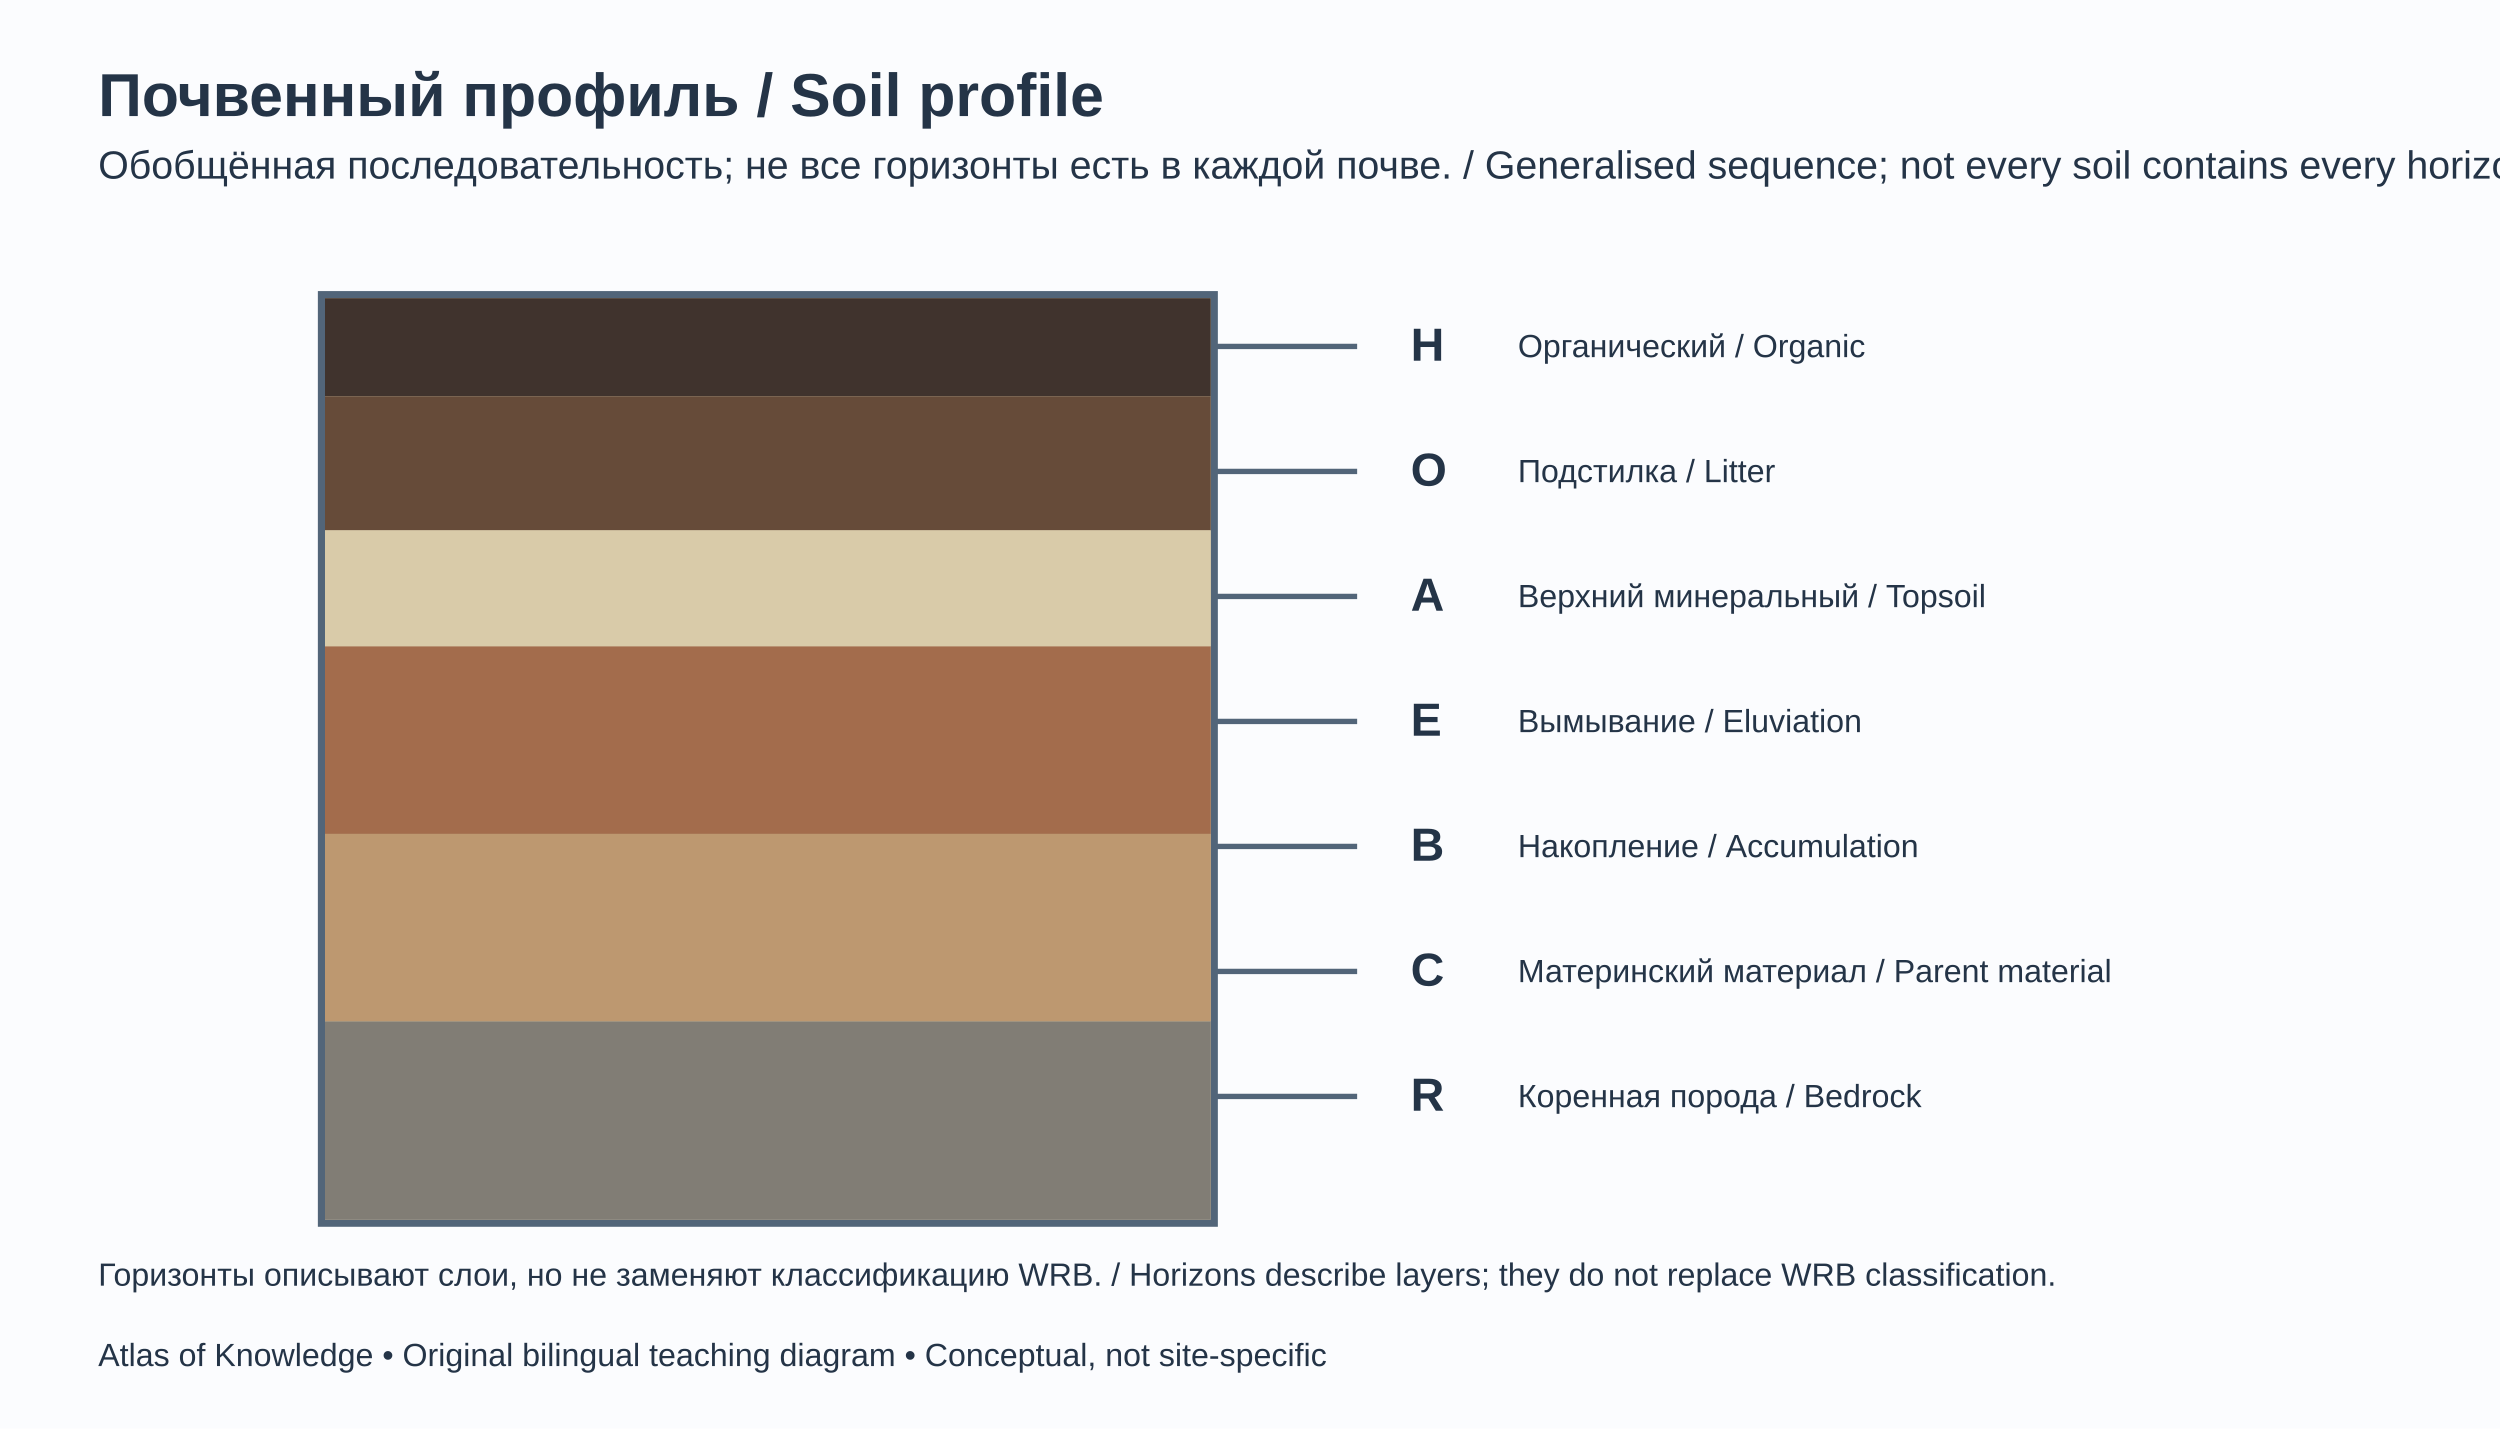
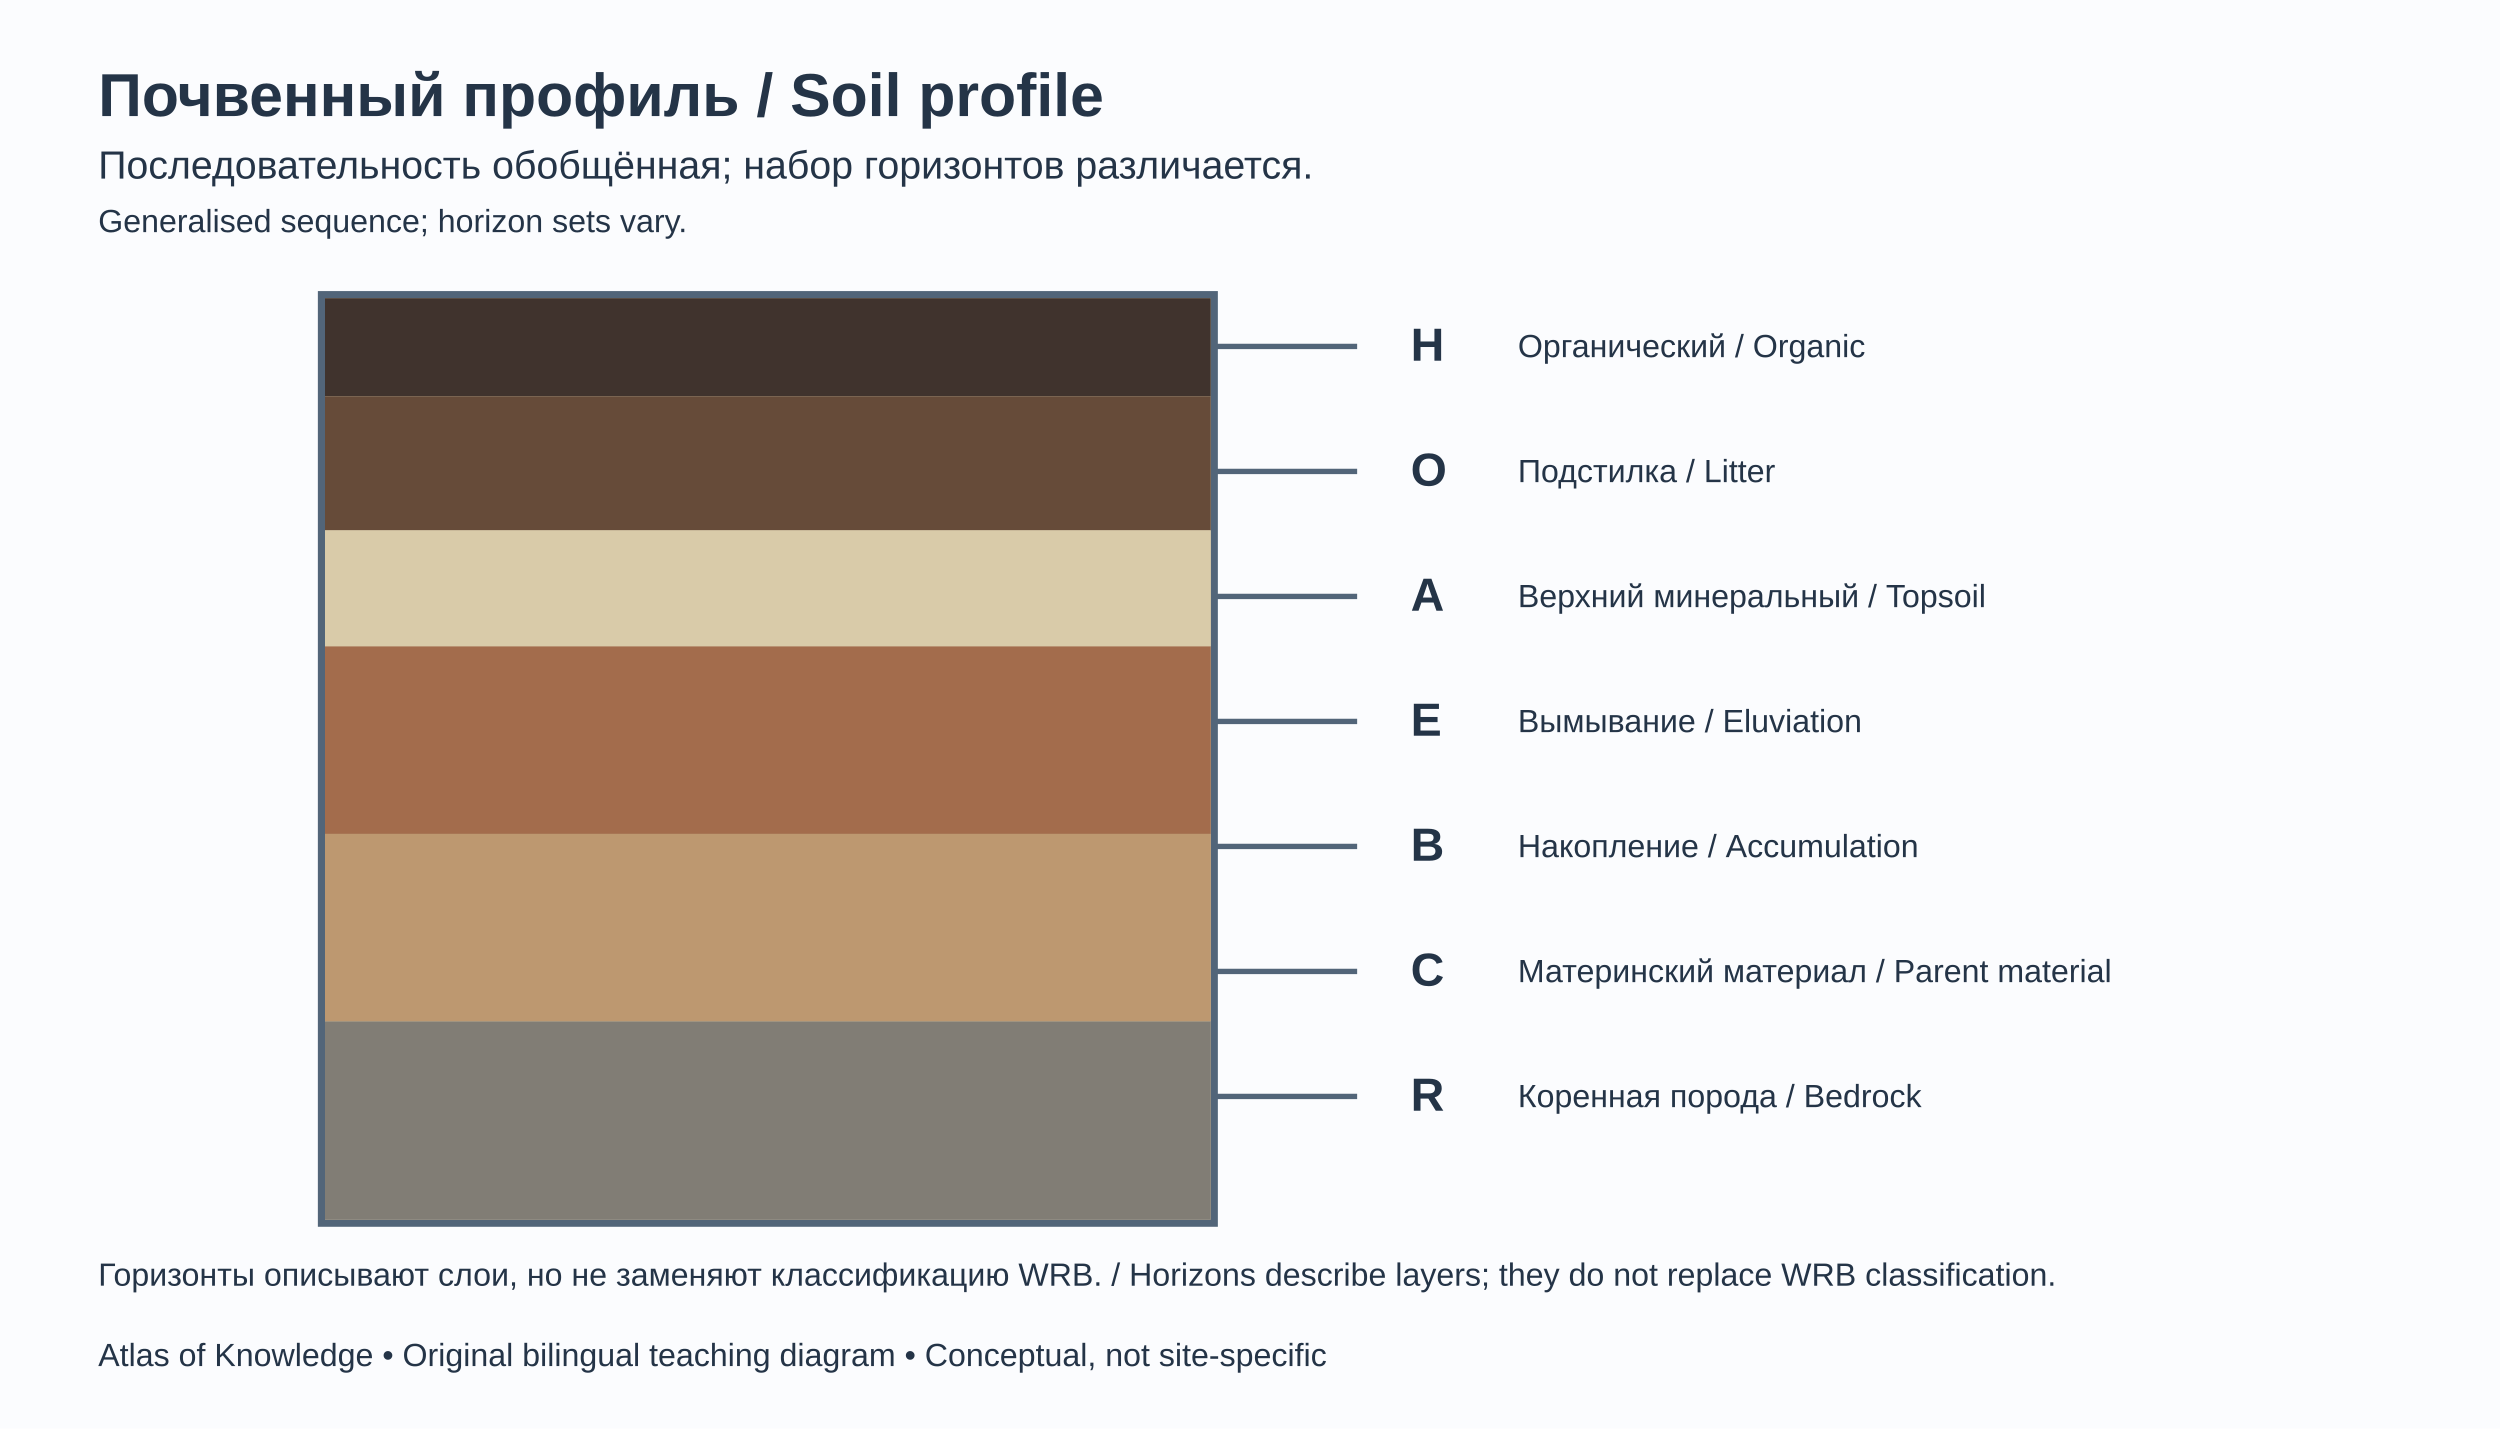
<svg xmlns="http://www.w3.org/2000/svg" viewBox="0 0 1400 800" role="img" aria-labelledby="t d">
  <style>text{font-family:Arial,sans-serif;fill:#243447}.h{font-size:34px;font-weight:bold}.s{font-size:22px}.b{font-size:26px;font-weight:bold}.n{font-size:18px}.box{stroke:#526579;stroke-width:3;rx:18}</style>
  <rect width="1400" height="800" fill="#fbfcfe" />
  <text x="55" y="65" class="h">Почвенный профиль / Soil profile</text>
-   <text x="55" y="100" class="s">Обобщённая последовательность; не все горизонты есть в каждой почве. / Generalised sequence; not every soil contains every horizon.</text>
+   <text x="55" y="100" class="s">Последовательность обобщённая; набор горизонтов различается.</text>
+   <text x="55" y="130" class="n">Generalised sequence; horizon sets vary.</text>
  <rect x="180" y="165" width="500" height="520" fill="#d7c4a6" stroke="#526579" stroke-width="4" />
  <rect x="182" y="167" width="496" height="55" fill="#40332d" />
  <rect x="182" y="222" width="496" height="75" fill="#664b39" />
  <rect x="182" y="297" width="496" height="65" fill="#d9cba9" />
  <rect x="182" y="362" width="496" height="105" fill="#a36c4c" />
  <rect x="182" y="467" width="496" height="105" fill="#bd9870" />
  <rect x="182" y="572" width="496" height="111" fill="#817d75" />
  <path d="M680 194 H760" stroke="#526579" stroke-width="3" />
  <text x="790" y="202" class="b">H</text>
  <text x="850" y="200" class="n">Органический / Organic</text>
  <path d="M680 264 H760" stroke="#526579" stroke-width="3" />
  <text x="790" y="272" class="b">O</text>
  <text x="850" y="270" class="n">Подстилка / Litter</text>
  <path d="M680 334 H760" stroke="#526579" stroke-width="3" />
  <text x="790" y="342" class="b">A</text>
  <text x="850" y="340" class="n">Верхний минеральный / Topsoil</text>
  <path d="M680 404 H760" stroke="#526579" stroke-width="3" />
  <text x="790" y="412" class="b">E</text>
  <text x="850" y="410" class="n">Вымывание / Eluviation</text>
  <path d="M680 474 H760" stroke="#526579" stroke-width="3" />
  <text x="790" y="482" class="b">B</text>
  <text x="850" y="480" class="n">Накопление / Accumulation</text>
  <path d="M680 544 H760" stroke="#526579" stroke-width="3" />
  <text x="790" y="552" class="b">C</text>
  <text x="850" y="550" class="n">Материнский материал / Parent material</text>
  <path d="M680 614 H760" stroke="#526579" stroke-width="3" />
  <text x="790" y="622" class="b">R</text>
  <text x="850" y="620" class="n">Коренная порода / Bedrock</text>
  <text x="55" y="720" class="n">Горизонты описывают слои, но не заменяют классификацию WRB. / Horizons describe layers; they do not replace WRB classification.</text>
  <text x="55" y="765" class="n">Atlas of Knowledge • Original bilingual teaching diagram • Conceptual, not site-specific</text>
</svg>
